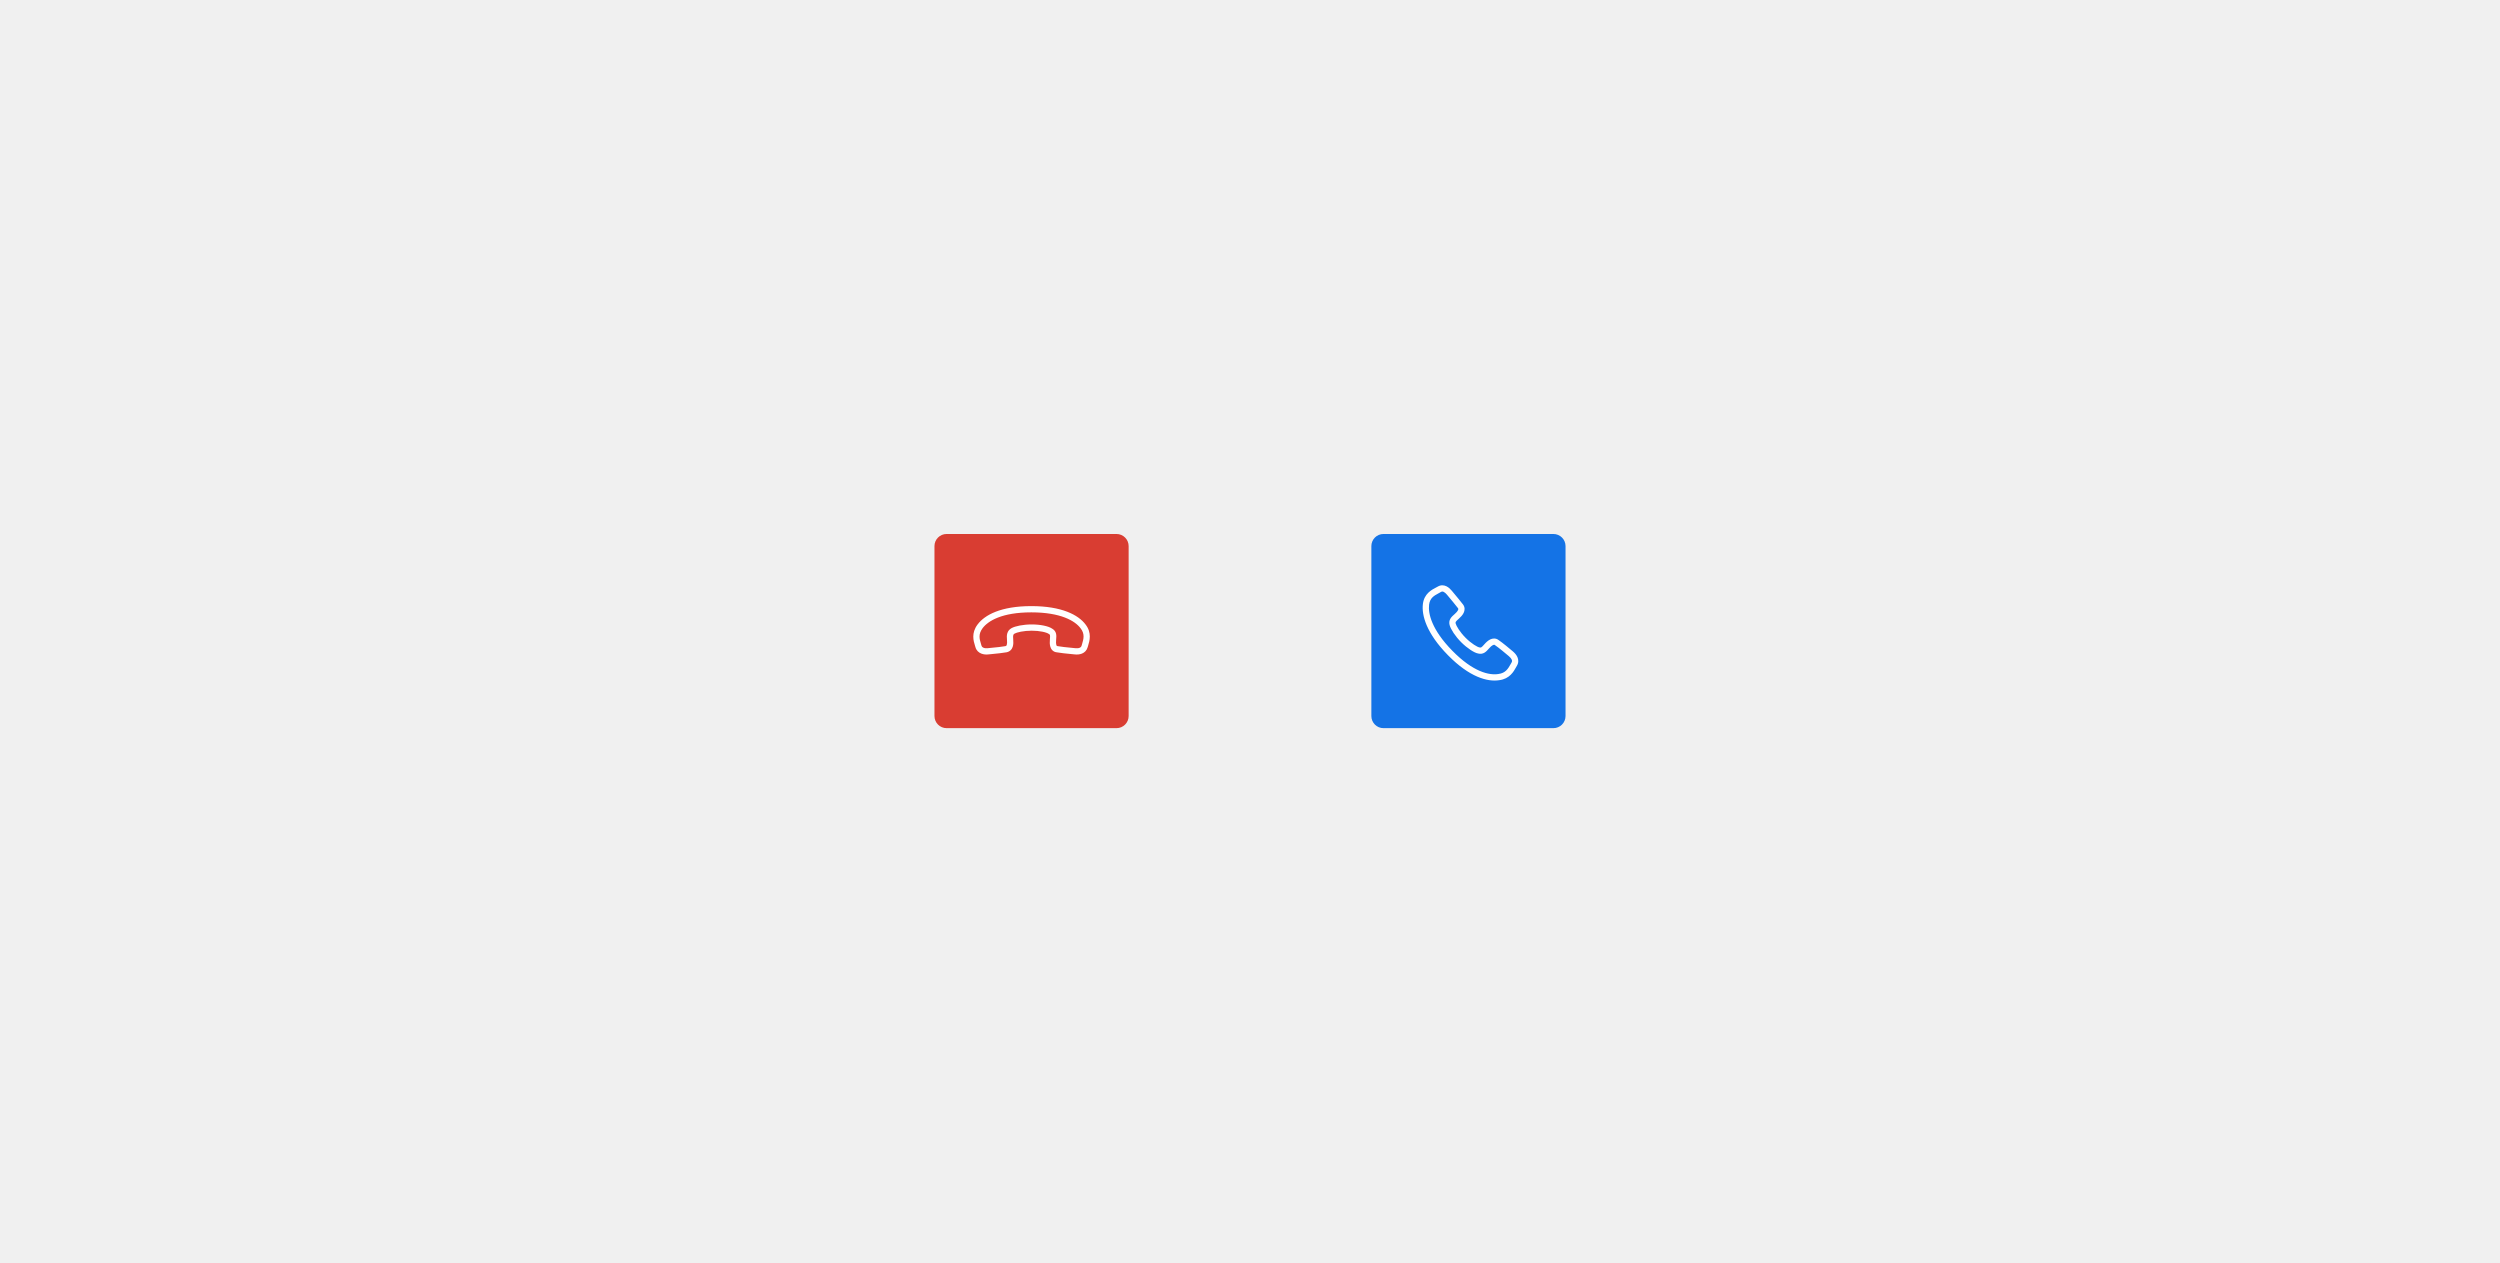
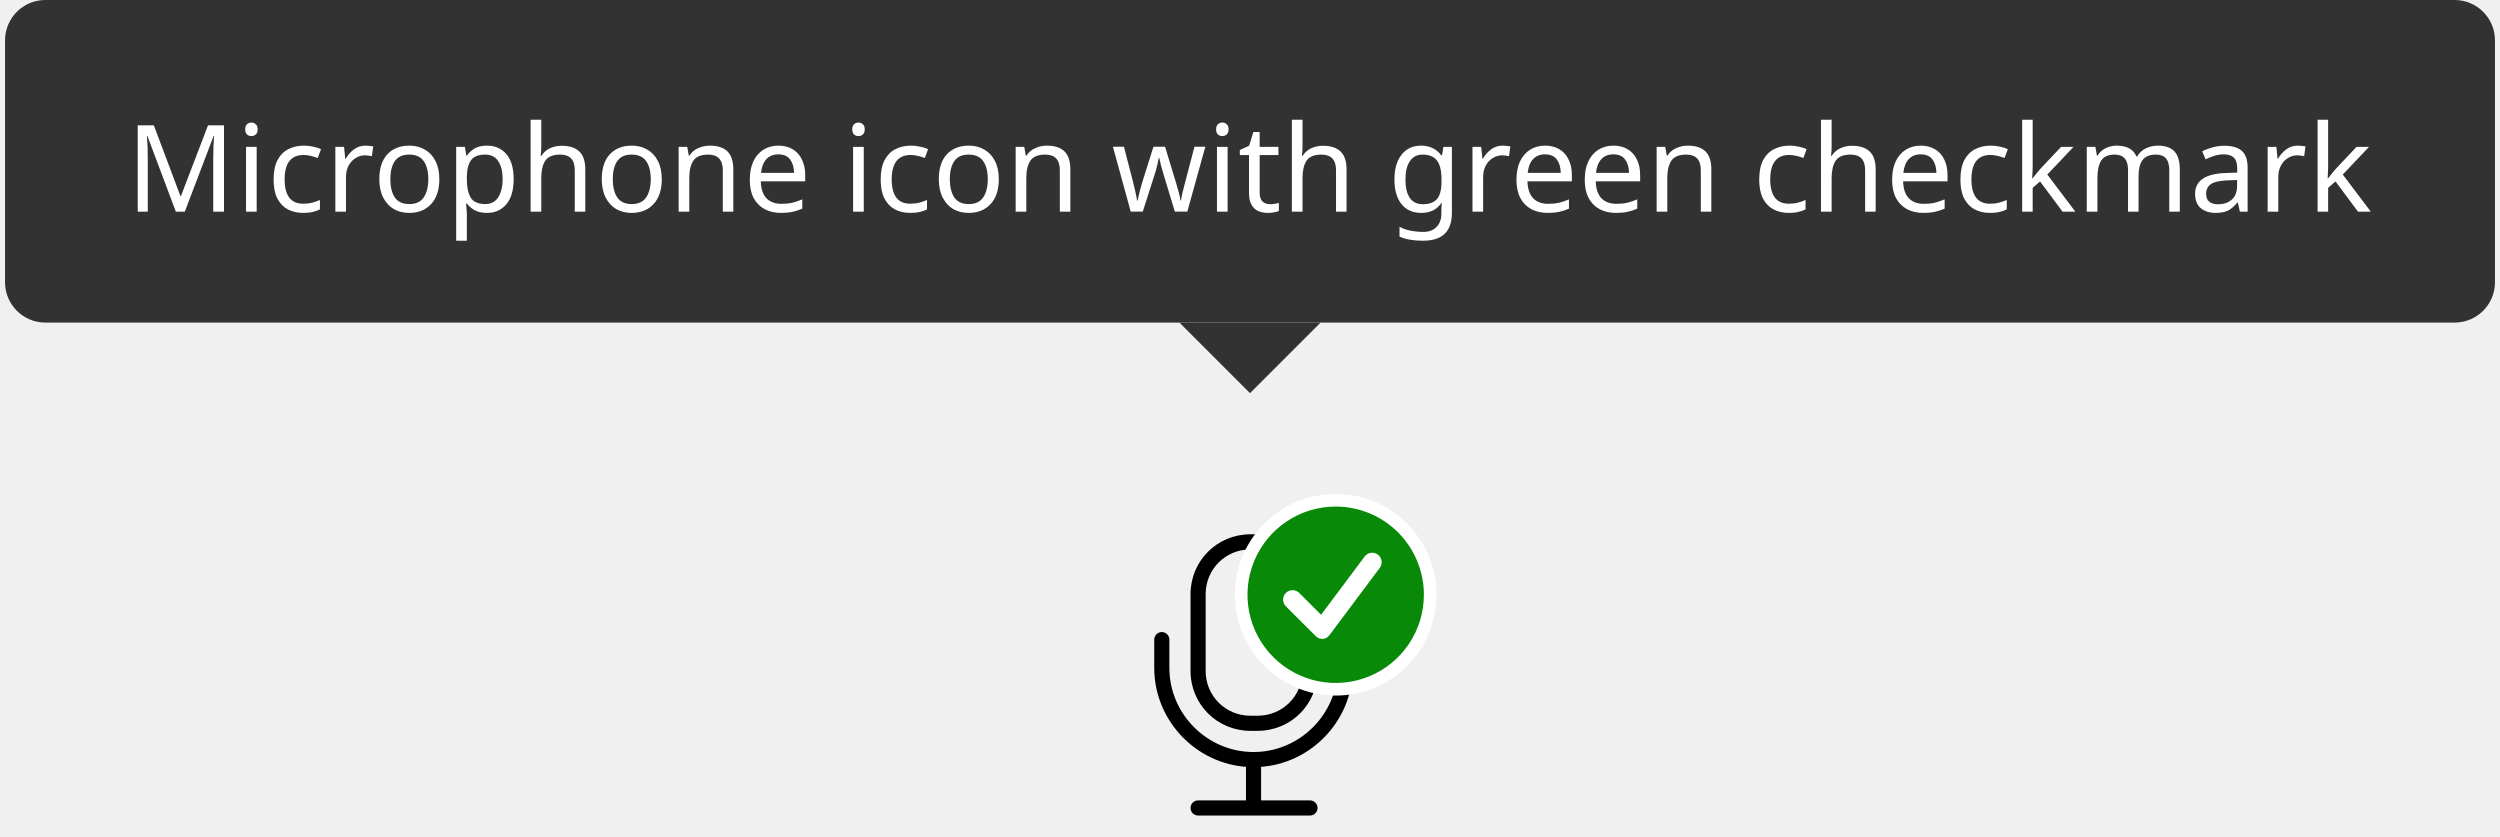
- <svg xmlns="http://www.w3.org/2000/svg" width="412" height="208" viewBox="0 0 412 208" fill="none">
-   <rect x="154" y="88" width="32" height="32" rx="2" fill="#D93D32" />
-   <path fill-rule="evenodd" clip-rule="evenodd" d="M161.109 102.907C162.274 101.353 164.937 99.886 169.966 99.886C174.985 99.886 177.718 101.347 178.887 102.902C179.976 104.285 179.554 105.653 179.322 106.407C179.295 106.496 179.27 106.576 179.251 106.647C179.101 107.196 178.737 107.535 178.315 107.708C177.915 107.873 177.477 107.887 177.118 107.847C176.976 107.831 176.767 107.811 176.521 107.787C175.774 107.714 174.692 107.608 174.144 107.501C173.885 107.471 173.656 107.372 173.47 107.204C173.284 107.035 173.173 106.824 173.106 106.618C172.978 106.222 172.988 105.757 173.023 105.366C173.059 104.968 173.063 104.783 173.035 104.666C173.025 104.624 173.013 104.603 173 104.587C172.984 104.567 172.949 104.533 172.868 104.487C172.853 104.478 172.839 104.469 172.825 104.459C172.674 104.351 172.332 104.214 171.81 104.106C171.306 104.002 170.689 103.937 170.034 103.937C169.38 103.937 168.76 104.002 168.251 104.099C167.728 104.199 167.366 104.323 167.2 104.418C167.064 104.496 167.02 104.565 166.992 104.658C166.953 104.789 166.943 104.996 166.977 105.366C167.012 105.756 167.022 106.207 166.892 106.597C166.824 106.801 166.714 107.003 166.536 107.169C166.356 107.338 166.133 107.446 165.878 107.497C165.338 107.605 164.236 107.713 163.479 107.787C163.235 107.811 163.027 107.831 162.885 107.847C162.549 107.888 162.116 107.87 161.716 107.71C161.297 107.543 160.903 107.211 160.749 106.647C160.729 106.572 160.702 106.487 160.673 106.394C160.44 105.645 160.033 104.341 161.109 102.907ZM169.966 100.916C165.107 100.916 162.827 102.332 161.932 103.525C161.187 104.519 161.429 105.323 161.652 106.066C161.684 106.171 161.715 106.274 161.743 106.376C161.795 106.567 161.915 106.681 162.098 106.754C162.297 106.834 162.548 106.851 162.761 106.824L162.768 106.823L162.768 106.823C162.942 106.804 163.181 106.781 163.451 106.754C164.202 106.681 165.193 106.584 165.676 106.487C165.765 106.469 165.808 106.44 165.832 106.418C165.858 106.393 165.889 106.351 165.915 106.271C165.974 106.095 165.984 105.825 165.951 105.459C165.916 105.074 165.906 104.698 166.005 104.365C166.114 103.995 166.344 103.721 166.689 103.524C167.004 103.344 167.5 103.194 168.058 103.087C168.63 102.979 169.315 102.907 170.034 102.907C170.753 102.907 171.44 102.978 172.018 103.098C172.565 103.21 173.071 103.377 173.401 103.605C173.73 103.798 173.948 104.057 174.037 104.426C174.112 104.738 174.081 105.103 174.049 105.459C174.016 105.824 174.025 106.114 174.086 106.301C174.114 106.387 174.144 106.425 174.161 106.441C174.174 106.452 174.2 106.472 174.274 106.48C174.29 106.481 174.307 106.484 174.323 106.487C174.807 106.584 175.798 106.681 176.549 106.754C176.819 106.781 177.058 106.804 177.232 106.823C177.491 106.852 177.739 106.832 177.923 106.756C178.085 106.689 178.201 106.582 178.257 106.376C178.283 106.28 178.312 106.183 178.341 106.084C178.567 105.32 178.817 104.474 178.075 103.535L178.067 103.525C177.175 102.334 174.828 100.916 169.966 100.916Z" fill="white" />
-   <rect x="226" y="88" width="32" height="32" rx="2" fill="#1473E6" />
-   <path fill-rule="evenodd" clip-rule="evenodd" d="M238.375 96.62C238.755 96.804 239.051 97.11 239.24 97.336C239.285 97.391 239.346 97.463 239.417 97.549C239.866 98.085 240.743 99.134 241.107 99.62C241.459 100.088 241.407 100.596 241.21 101.001C241.027 101.379 240.707 101.708 240.418 101.961C240.13 102.213 239.989 102.35 239.918 102.467C239.876 102.537 239.854 102.6 239.892 102.752C239.939 102.94 240.105 103.292 240.404 103.74C240.694 104.176 241.084 104.664 241.54 105.119C241.995 105.575 242.483 105.964 242.908 106.245C243.121 106.385 243.312 106.495 243.472 106.572C243.639 106.652 243.742 106.682 243.786 106.688C243.803 106.69 243.821 106.694 243.838 106.698C243.99 106.736 244.053 106.715 244.123 106.672C244.24 106.601 244.377 106.461 244.629 106.173C244.882 105.883 245.211 105.563 245.589 105.38C245.991 105.185 246.493 105.132 246.958 105.474C247.609 105.91 248.855 106.95 249.328 107.355C249.591 107.58 249.898 107.897 250.072 108.292C250.259 108.715 250.286 109.22 249.983 109.724C249.941 109.794 249.897 109.874 249.847 109.964C249.464 110.66 248.794 111.876 247.077 112.095C245.137 112.401 242.171 111.595 238.615 107.969C235.054 104.338 234.262 101.379 234.494 99.522C234.705 97.834 235.947 97.193 236.646 96.831C236.758 96.773 236.857 96.723 236.934 96.676C237.455 96.364 237.968 96.423 238.375 96.62ZM237.926 97.546C237.767 97.468 237.629 97.459 237.463 97.558C237.328 97.639 237.188 97.715 237.048 97.79C236.352 98.164 235.654 98.539 235.515 99.649C235.336 101.084 235.915 103.747 239.349 107.248C242.781 110.748 245.435 111.316 246.923 111.078C246.929 111.077 246.935 111.076 246.941 111.075C248.117 110.928 248.536 110.187 248.93 109.492C248.986 109.391 249.043 109.292 249.101 109.195C249.209 109.014 249.202 108.867 249.131 108.707C249.048 108.52 248.876 108.322 248.658 108.136C248.174 107.721 246.963 106.713 246.376 106.322C246.369 106.317 246.361 106.311 246.353 106.306C246.273 106.245 246.197 106.228 246.038 106.306C245.849 106.397 245.63 106.591 245.403 106.85C245.175 107.111 244.935 107.382 244.658 107.551C244.34 107.744 243.999 107.793 243.613 107.702C243.424 107.67 243.22 107.592 243.027 107.499C242.816 107.398 242.583 107.263 242.341 107.103C241.858 106.784 241.317 106.351 240.812 105.846C240.308 105.342 239.875 104.801 239.548 104.311C239.23 103.833 238.984 103.363 238.894 103.002C238.795 102.606 238.842 102.257 239.04 101.932C239.208 101.655 239.48 101.415 239.74 101.187C239.999 100.96 240.193 100.741 240.285 100.553C240.362 100.393 240.345 100.317 240.285 100.237C239.939 99.777 239.089 98.76 238.635 98.217C238.561 98.129 238.498 98.053 238.45 97.995C238.295 97.81 238.111 97.635 237.926 97.546Z" fill="white" />
+ <svg xmlns="http://www.w3.org/2000/svg" width="248" height="83" viewBox="0 0 248 83" fill="none">
+   <rect x="0.5" width="247" height="32" rx="4" fill="#323232" />
+   <path d="M17.444 21L14.624 13.488H14.576C14.6 13.736 14.62 14.072 14.636 14.496C14.652 14.912 14.66 15.348 14.66 15.804V21H13.664V12.432H15.26L17.9 19.452H17.948L20.636 12.432H22.22V21H21.152V15.732C21.152 15.316 21.16 14.904 21.176 14.496C21.2 14.088 21.22 13.756 21.236 13.5H21.188L18.332 21H17.444ZM24.947 12.156C25.107 12.156 25.247 12.212 25.367 12.324C25.495 12.428 25.559 12.596 25.559 12.828C25.559 13.06 25.495 13.232 25.367 13.344C25.247 13.448 25.107 13.5 24.947 13.5C24.771 13.5 24.623 13.448 24.503 13.344C24.383 13.232 24.323 13.06 24.323 12.828C24.323 12.596 24.383 12.428 24.503 12.324C24.623 12.212 24.771 12.156 24.947 12.156ZM25.463 14.568V21H24.407V14.568H25.463ZM30.081 21.12C29.505 21.12 28.997 21.004 28.556 20.772C28.116 20.54 27.768 20.18 27.512 19.692C27.265 19.204 27.14 18.58 27.14 17.82C27.14 17.028 27.268 16.384 27.524 15.888C27.788 15.392 28.148 15.028 28.605 14.796C29.061 14.564 29.576 14.448 30.152 14.448C30.473 14.448 30.785 14.484 31.088 14.556C31.401 14.62 31.652 14.7 31.845 14.796L31.52 15.672C31.328 15.6 31.105 15.532 30.849 15.468C30.593 15.404 30.352 15.372 30.128 15.372C28.864 15.372 28.233 16.184 28.233 17.808C28.233 18.584 28.384 19.18 28.689 19.596C29 20.004 29.46 20.208 30.069 20.208C30.413 20.208 30.721 20.172 30.992 20.1C31.265 20.028 31.512 19.94 31.736 19.836V20.772C31.52 20.884 31.28 20.968 31.017 21.024C30.761 21.088 30.448 21.12 30.081 21.12ZM36.266 14.448C36.386 14.448 36.514 14.456 36.65 14.472C36.786 14.48 36.91 14.496 37.022 14.52L36.89 15.492C36.786 15.468 36.67 15.448 36.542 15.432C36.414 15.416 36.298 15.408 36.194 15.408C35.866 15.408 35.558 15.5 35.27 15.684C34.982 15.86 34.75 16.112 34.574 16.44C34.406 16.76 34.322 17.136 34.322 17.568V21H33.266V14.568H34.13L34.25 15.744H34.298C34.498 15.392 34.762 15.088 35.09 14.832C35.426 14.576 35.818 14.448 36.266 14.448ZM43.581 17.772C43.581 18.836 43.309 19.66 42.765 20.244C42.229 20.828 41.501 21.12 40.581 21.12C40.013 21.12 39.505 20.992 39.057 20.736C38.617 20.472 38.269 20.092 38.013 19.596C37.757 19.092 37.629 18.484 37.629 17.772C37.629 16.708 37.893 15.888 38.421 15.312C38.957 14.736 39.689 14.448 40.617 14.448C41.193 14.448 41.705 14.58 42.153 14.844C42.601 15.1 42.949 15.476 43.197 15.972C43.453 16.46 43.581 17.06 43.581 17.772ZM38.721 17.772C38.721 18.532 38.869 19.136 39.165 19.584C39.469 20.024 39.949 20.244 40.605 20.244C41.253 20.244 41.729 20.024 42.033 19.584C42.337 19.136 42.489 18.532 42.489 17.772C42.489 17.012 42.337 16.416 42.033 15.984C41.729 15.552 41.249 15.336 40.593 15.336C39.937 15.336 39.461 15.552 39.165 15.984C38.869 16.416 38.721 17.012 38.721 17.772ZM48.314 14.448C49.106 14.448 49.742 14.724 50.222 15.276C50.71 15.828 50.954 16.66 50.954 17.772C50.954 18.868 50.71 19.7 50.222 20.268C49.742 20.836 49.102 21.12 48.302 21.12C47.806 21.12 47.394 21.028 47.066 20.844C46.746 20.66 46.494 20.44 46.31 20.184H46.238C46.246 20.32 46.258 20.492 46.274 20.7C46.298 20.908 46.31 21.088 46.31 21.24V23.88H45.254V14.568H46.118L46.262 15.444H46.31C46.502 15.164 46.754 14.928 47.066 14.736C47.378 14.544 47.794 14.448 48.314 14.448ZM48.122 15.336C47.466 15.336 47.002 15.52 46.73 15.888C46.458 16.256 46.318 16.816 46.31 17.568V17.772C46.31 18.564 46.438 19.176 46.694 19.608C46.958 20.032 47.442 20.244 48.146 20.244C48.53 20.244 48.85 20.14 49.106 19.932C49.362 19.716 49.55 19.42 49.67 19.044C49.798 18.668 49.862 18.24 49.862 17.76C49.862 17.024 49.718 16.436 49.43 15.996C49.15 15.556 48.714 15.336 48.122 15.336ZM53.693 11.88V14.556C53.693 14.876 53.673 15.176 53.633 15.456H53.705C53.913 15.128 54.193 14.88 54.545 14.712C54.905 14.544 55.293 14.46 55.709 14.46C56.485 14.46 57.069 14.648 57.461 15.024C57.861 15.392 58.061 15.988 58.061 16.812V21H57.017V16.884C57.017 15.852 56.537 15.336 55.577 15.336C54.857 15.336 54.361 15.54 54.089 15.948C53.825 16.348 53.693 16.924 53.693 17.676V21H52.637V11.88H53.693ZM65.647 17.772C65.647 18.836 65.375 19.66 64.831 20.244C64.295 20.828 63.567 21.12 62.647 21.12C62.079 21.12 61.571 20.992 61.123 20.736C60.683 20.472 60.335 20.092 60.079 19.596C59.823 19.092 59.695 18.484 59.695 17.772C59.695 16.708 59.959 15.888 60.487 15.312C61.023 14.736 61.755 14.448 62.683 14.448C63.259 14.448 63.771 14.58 64.219 14.844C64.667 15.1 65.015 15.476 65.263 15.972C65.519 16.46 65.647 17.06 65.647 17.772ZM60.787 17.772C60.787 18.532 60.935 19.136 61.231 19.584C61.535 20.024 62.015 20.244 62.671 20.244C63.319 20.244 63.795 20.024 64.099 19.584C64.403 19.136 64.555 18.532 64.555 17.772C64.555 17.012 64.403 16.416 64.099 15.984C63.795 15.552 63.315 15.336 62.659 15.336C62.003 15.336 61.527 15.552 61.231 15.984C60.935 16.416 60.787 17.012 60.787 17.772ZM70.417 14.448C71.185 14.448 71.765 14.636 72.157 15.012C72.549 15.388 72.745 15.988 72.745 16.812V21H71.701V16.884C71.701 15.852 71.221 15.336 70.261 15.336C69.549 15.336 69.057 15.536 68.785 15.936C68.513 16.336 68.377 16.912 68.377 17.664V21H67.321V14.568H68.173L68.329 15.444H68.389C68.597 15.108 68.885 14.86 69.253 14.7C69.621 14.532 70.009 14.448 70.417 14.448ZM77.223 14.448C77.767 14.448 78.239 14.568 78.639 14.808C79.039 15.048 79.343 15.388 79.551 15.828C79.767 16.26 79.875 16.768 79.875 17.352V17.988H75.471C75.487 18.716 75.671 19.272 76.023 19.656C76.383 20.032 76.883 20.22 77.523 20.22C77.931 20.22 78.291 20.184 78.603 20.112C78.923 20.032 79.251 19.92 79.587 19.776V20.7C79.259 20.844 78.935 20.948 78.615 21.012C78.295 21.084 77.915 21.12 77.475 21.12C76.859 21.12 76.319 20.996 75.855 20.748C75.391 20.5 75.027 20.132 74.763 19.644C74.507 19.156 74.379 18.552 74.379 17.832C74.379 17.128 74.495 16.524 74.727 16.02C74.967 15.516 75.299 15.128 75.723 14.856C76.155 14.584 76.655 14.448 77.223 14.448ZM77.211 15.312C76.707 15.312 76.307 15.476 76.011 15.804C75.723 16.124 75.551 16.572 75.495 17.148H78.771C78.763 16.604 78.635 16.164 78.387 15.828C78.139 15.484 77.747 15.312 77.211 15.312ZM85.169 12.156C85.329 12.156 85.469 12.212 85.589 12.324C85.717 12.428 85.781 12.596 85.781 12.828C85.781 13.06 85.717 13.232 85.589 13.344C85.469 13.448 85.329 13.5 85.169 13.5C84.993 13.5 84.845 13.448 84.725 13.344C84.605 13.232 84.545 13.06 84.545 12.828C84.545 12.596 84.605 12.428 84.725 12.324C84.845 12.212 84.993 12.156 85.169 12.156ZM85.685 14.568V21H84.629V14.568H85.685ZM90.303 21.12C89.727 21.12 89.219 21.004 88.779 20.772C88.339 20.54 87.991 20.18 87.735 19.692C87.487 19.204 87.363 18.58 87.363 17.82C87.363 17.028 87.491 16.384 87.747 15.888C88.011 15.392 88.371 15.028 88.827 14.796C89.283 14.564 89.799 14.448 90.375 14.448C90.695 14.448 91.007 14.484 91.311 14.556C91.623 14.62 91.875 14.7 92.067 14.796L91.743 15.672C91.551 15.6 91.327 15.532 91.071 15.468C90.815 15.404 90.575 15.372 90.351 15.372C89.087 15.372 88.455 16.184 88.455 17.808C88.455 18.584 88.607 19.18 88.911 19.596C89.223 20.004 89.683 20.208 90.291 20.208C90.635 20.208 90.943 20.172 91.215 20.1C91.487 20.028 91.735 19.94 91.959 19.836V20.772C91.743 20.884 91.503 20.968 91.239 21.024C90.983 21.088 90.671 21.12 90.303 21.12ZM99.081 17.772C99.081 18.836 98.809 19.66 98.265 20.244C97.729 20.828 97.001 21.12 96.081 21.12C95.513 21.12 95.005 20.992 94.557 20.736C94.117 20.472 93.769 20.092 93.513 19.596C93.257 19.092 93.129 18.484 93.129 17.772C93.129 16.708 93.393 15.888 93.921 15.312C94.457 14.736 95.189 14.448 96.117 14.448C96.693 14.448 97.205 14.58 97.653 14.844C98.101 15.1 98.449 15.476 98.697 15.972C98.953 16.46 99.081 17.06 99.081 17.772ZM94.221 17.772C94.221 18.532 94.369 19.136 94.665 19.584C94.969 20.024 95.449 20.244 96.105 20.244C96.753 20.244 97.229 20.024 97.533 19.584C97.837 19.136 97.989 18.532 97.989 17.772C97.989 17.012 97.837 16.416 97.533 15.984C97.229 15.552 96.749 15.336 96.093 15.336C95.437 15.336 94.961 15.552 94.665 15.984C94.369 16.416 94.221 17.012 94.221 17.772ZM103.85 14.448C104.618 14.448 105.198 14.636 105.59 15.012C105.982 15.388 106.178 15.988 106.178 16.812V21H105.134V16.884C105.134 15.852 104.654 15.336 103.694 15.336C102.982 15.336 102.49 15.536 102.218 15.936C101.946 16.336 101.81 16.912 101.81 17.664V21H100.754V14.568H101.606L101.762 15.444H101.822C102.03 15.108 102.318 14.86 102.686 14.7C103.054 14.532 103.442 14.448 103.85 14.448ZM116.546 20.988L115.442 17.364C115.338 17.036 115.246 16.716 115.166 16.404C115.086 16.092 115.03 15.844 114.998 15.66H114.95C114.918 15.844 114.866 16.092 114.794 16.404C114.722 16.716 114.63 17.04 114.518 17.376L113.366 20.988H112.166L110.402 14.556H111.494L112.382 17.988C112.47 18.332 112.554 18.68 112.634 19.032C112.714 19.384 112.77 19.676 112.802 19.908H112.85C112.874 19.772 112.91 19.604 112.958 19.404C113.006 19.204 113.058 18.996 113.114 18.78C113.17 18.556 113.226 18.356 113.282 18.18L114.422 14.556H115.574L116.678 18.18C116.758 18.46 116.842 18.76 116.93 19.08C117.018 19.4 117.078 19.672 117.11 19.896H117.158C117.182 19.696 117.234 19.42 117.314 19.068C117.402 18.716 117.494 18.356 117.59 17.988L118.49 14.556H119.57L117.782 20.988H116.546ZM121.263 12.156C121.423 12.156 121.563 12.212 121.683 12.324C121.811 12.428 121.875 12.596 121.875 12.828C121.875 13.06 121.811 13.232 121.683 13.344C121.563 13.448 121.423 13.5 121.263 13.5C121.087 13.5 120.939 13.448 120.819 13.344C120.699 13.232 120.639 13.06 120.639 12.828C120.639 12.596 120.699 12.428 120.819 12.324C120.939 12.212 121.087 12.156 121.263 12.156ZM121.779 14.568V21H120.723V14.568H121.779ZM125.965 20.256C126.125 20.256 126.289 20.244 126.457 20.22C126.625 20.196 126.761 20.164 126.865 20.124V20.928C126.753 20.984 126.593 21.028 126.385 21.06C126.177 21.1 125.977 21.12 125.785 21.12C125.449 21.12 125.137 21.064 124.849 20.952C124.569 20.832 124.341 20.628 124.165 20.34C123.989 20.052 123.901 19.648 123.901 19.128V15.384H122.989V14.88L123.913 14.46L124.333 13.092H124.957V14.568H126.817V15.384H124.957V19.104C124.957 19.496 125.049 19.788 125.233 19.98C125.425 20.164 125.669 20.256 125.965 20.256ZM129.209 11.88V14.556C129.209 14.876 129.189 15.176 129.149 15.456H129.221C129.429 15.128 129.709 14.88 130.061 14.712C130.421 14.544 130.809 14.46 131.225 14.46C132.001 14.46 132.585 14.648 132.977 15.024C133.377 15.392 133.577 15.988 133.577 16.812V21H132.533V16.884C132.533 15.852 132.053 15.336 131.093 15.336C130.373 15.336 129.877 15.54 129.605 15.948C129.341 16.348 129.209 16.924 129.209 17.676V21H128.153V11.88H129.209ZM140.968 14.448C141.392 14.448 141.772 14.528 142.108 14.688C142.452 14.848 142.744 15.092 142.984 15.42H143.044L143.188 14.568H144.028V21.108C144.028 22.028 143.792 22.72 143.32 23.184C142.856 23.648 142.132 23.88 141.148 23.88C140.204 23.88 139.432 23.744 138.832 23.472V22.5C139.464 22.836 140.256 23.004 141.208 23.004C141.76 23.004 142.192 22.84 142.504 22.512C142.824 22.192 142.984 21.752 142.984 21.192V20.94C142.984 20.844 142.988 20.708 142.996 20.532C143.004 20.348 143.012 20.22 143.02 20.148H142.972C142.54 20.796 141.876 21.12 140.98 21.12C140.148 21.12 139.496 20.828 139.024 20.244C138.56 19.66 138.328 18.844 138.328 17.796C138.328 16.772 138.56 15.96 139.024 15.36C139.496 14.752 140.144 14.448 140.968 14.448ZM141.112 15.336C140.576 15.336 140.16 15.552 139.864 15.984C139.568 16.408 139.42 17.016 139.42 17.808C139.42 18.6 139.564 19.208 139.852 19.632C140.14 20.048 140.568 20.256 141.136 20.256C141.784 20.256 142.256 20.084 142.552 19.74C142.848 19.388 142.996 18.824 142.996 18.048V17.796C142.996 16.924 142.844 16.296 142.54 15.912C142.236 15.528 141.76 15.336 141.112 15.336ZM149.071 14.448C149.191 14.448 149.319 14.456 149.455 14.472C149.591 14.48 149.715 14.496 149.827 14.52L149.695 15.492C149.591 15.468 149.475 15.448 149.347 15.432C149.219 15.416 149.103 15.408 148.999 15.408C148.671 15.408 148.363 15.5 148.075 15.684C147.787 15.86 147.555 16.112 147.379 16.44C147.211 16.76 147.127 17.136 147.127 17.568V21H146.071V14.568H146.935L147.055 15.744H147.103C147.303 15.392 147.567 15.088 147.895 14.832C148.231 14.576 148.623 14.448 149.071 14.448ZM153.277 14.448C153.821 14.448 154.293 14.568 154.693 14.808C155.093 15.048 155.397 15.388 155.605 15.828C155.821 16.26 155.929 16.768 155.929 17.352V17.988H151.525C151.541 18.716 151.725 19.272 152.077 19.656C152.437 20.032 152.937 20.22 153.577 20.22C153.985 20.22 154.345 20.184 154.657 20.112C154.977 20.032 155.305 19.92 155.641 19.776V20.7C155.313 20.844 154.989 20.948 154.669 21.012C154.349 21.084 153.969 21.12 153.529 21.12C152.913 21.12 152.373 20.996 151.909 20.748C151.445 20.5 151.081 20.132 150.817 19.644C150.561 19.156 150.433 18.552 150.433 17.832C150.433 17.128 150.549 16.524 150.781 16.02C151.021 15.516 151.353 15.128 151.777 14.856C152.209 14.584 152.709 14.448 153.277 14.448ZM153.265 15.312C152.761 15.312 152.361 15.476 152.065 15.804C151.777 16.124 151.605 16.572 151.549 17.148H154.825C154.817 16.604 154.689 16.164 154.441 15.828C154.193 15.484 153.801 15.312 153.265 15.312ZM160.051 14.448C160.595 14.448 161.067 14.568 161.467 14.808C161.867 15.048 162.171 15.388 162.379 15.828C162.595 16.26 162.703 16.768 162.703 17.352V17.988H158.299C158.315 18.716 158.499 19.272 158.851 19.656C159.211 20.032 159.711 20.22 160.351 20.22C160.759 20.22 161.119 20.184 161.431 20.112C161.751 20.032 162.079 19.92 162.415 19.776V20.7C162.087 20.844 161.763 20.948 161.443 21.012C161.123 21.084 160.743 21.12 160.303 21.12C159.687 21.12 159.147 20.996 158.683 20.748C158.219 20.5 157.855 20.132 157.591 19.644C157.335 19.156 157.207 18.552 157.207 17.832C157.207 17.128 157.323 16.524 157.555 16.02C157.795 15.516 158.127 15.128 158.551 14.856C158.983 14.584 159.483 14.448 160.051 14.448ZM160.039 15.312C159.535 15.312 159.135 15.476 158.839 15.804C158.551 16.124 158.379 16.572 158.323 17.148H161.599C161.591 16.604 161.463 16.164 161.215 15.828C160.967 15.484 160.575 15.312 160.039 15.312ZM167.436 14.448C168.204 14.448 168.784 14.636 169.176 15.012C169.568 15.388 169.764 15.988 169.764 16.812V21H168.72V16.884C168.72 15.852 168.24 15.336 167.28 15.336C166.568 15.336 166.076 15.536 165.804 15.936C165.532 16.336 165.396 16.912 165.396 17.664V21H164.34V14.568H165.192L165.348 15.444H165.408C165.616 15.108 165.904 14.86 166.272 14.7C166.64 14.532 167.028 14.448 167.436 14.448ZM177.455 21.12C176.879 21.12 176.371 21.004 175.931 20.772C175.491 20.54 175.143 20.18 174.887 19.692C174.639 19.204 174.515 18.58 174.515 17.82C174.515 17.028 174.643 16.384 174.899 15.888C175.163 15.392 175.523 15.028 175.979 14.796C176.435 14.564 176.951 14.448 177.527 14.448C177.847 14.448 178.159 14.484 178.463 14.556C178.775 14.62 179.027 14.7 179.219 14.796L178.895 15.672C178.703 15.6 178.479 15.532 178.223 15.468C177.967 15.404 177.727 15.372 177.503 15.372C176.239 15.372 175.607 16.184 175.607 17.808C175.607 18.584 175.759 19.18 176.063 19.596C176.375 20.004 176.835 20.208 177.443 20.208C177.787 20.208 178.095 20.172 178.367 20.1C178.639 20.028 178.887 19.94 179.111 19.836V20.772C178.895 20.884 178.655 20.968 178.391 21.024C178.135 21.088 177.823 21.12 177.455 21.12ZM181.697 11.88V14.556C181.697 14.876 181.677 15.176 181.637 15.456H181.709C181.917 15.128 182.197 14.88 182.549 14.712C182.909 14.544 183.297 14.46 183.713 14.46C184.489 14.46 185.073 14.648 185.465 15.024C185.865 15.392 186.065 15.988 186.065 16.812V21H185.021V16.884C185.021 15.852 184.541 15.336 183.581 15.336C182.861 15.336 182.365 15.54 182.093 15.948C181.829 16.348 181.697 16.924 181.697 17.676V21H180.641V11.88H181.697ZM190.543 14.448C191.087 14.448 191.559 14.568 191.959 14.808C192.359 15.048 192.663 15.388 192.871 15.828C193.087 16.26 193.195 16.768 193.195 17.352V17.988H188.791C188.807 18.716 188.991 19.272 189.343 19.656C189.703 20.032 190.203 20.22 190.843 20.22C191.251 20.22 191.611 20.184 191.923 20.112C192.243 20.032 192.571 19.92 192.907 19.776V20.7C192.579 20.844 192.255 20.948 191.935 21.012C191.615 21.084 191.235 21.12 190.795 21.12C190.179 21.12 189.639 20.996 189.175 20.748C188.711 20.5 188.347 20.132 188.083 19.644C187.827 19.156 187.699 18.552 187.699 17.832C187.699 17.128 187.815 16.524 188.047 16.02C188.287 15.516 188.619 15.128 189.043 14.856C189.475 14.584 189.975 14.448 190.543 14.448ZM190.531 15.312C190.027 15.312 189.627 15.476 189.331 15.804C189.043 16.124 188.871 16.572 188.815 17.148H192.091C192.083 16.604 191.955 16.164 191.707 15.828C191.459 15.484 191.067 15.312 190.531 15.312ZM197.413 21.12C196.837 21.12 196.329 21.004 195.889 20.772C195.449 20.54 195.101 20.18 194.845 19.692C194.597 19.204 194.473 18.58 194.473 17.82C194.473 17.028 194.601 16.384 194.857 15.888C195.121 15.392 195.481 15.028 195.937 14.796C196.393 14.564 196.909 14.448 197.485 14.448C197.805 14.448 198.117 14.484 198.421 14.556C198.733 14.62 198.985 14.7 199.177 14.796L198.853 15.672C198.661 15.6 198.437 15.532 198.181 15.468C197.925 15.404 197.685 15.372 197.461 15.372C196.197 15.372 195.565 16.184 195.565 17.808C195.565 18.584 195.717 19.18 196.021 19.596C196.333 20.004 196.793 20.208 197.401 20.208C197.745 20.208 198.053 20.172 198.325 20.1C198.597 20.028 198.845 19.94 199.069 19.836V20.772C198.853 20.884 198.613 20.968 198.349 21.024C198.093 21.088 197.781 21.12 197.413 21.12ZM201.642 11.88V16.644C201.642 16.772 201.634 16.94 201.618 17.148C201.61 17.356 201.602 17.536 201.594 17.688H201.642C201.69 17.624 201.762 17.532 201.858 17.412C201.954 17.292 202.05 17.172 202.146 17.052C202.25 16.924 202.338 16.82 202.41 16.74L204.462 14.568H205.698L203.094 17.316L205.878 21H204.606L202.374 18L201.642 18.636V21H200.598V11.88H201.642ZM214.064 14.448C214.792 14.448 215.336 14.636 215.696 15.012C216.056 15.388 216.236 15.988 216.236 16.812V21H215.192V16.86C215.192 15.844 214.756 15.336 213.884 15.336C213.26 15.336 212.812 15.516 212.54 15.876C212.276 16.236 212.144 16.76 212.144 17.448V21H211.1V16.86C211.1 15.844 210.66 15.336 209.78 15.336C209.132 15.336 208.684 15.536 208.436 15.936C208.188 16.336 208.064 16.912 208.064 17.664V21H207.008V14.568H207.86L208.016 15.444H208.076C208.276 15.108 208.544 14.86 208.88 14.7C209.224 14.532 209.588 14.448 209.972 14.448C210.98 14.448 211.636 14.808 211.94 15.528H212C212.216 15.16 212.508 14.888 212.876 14.712C213.244 14.536 213.64 14.448 214.064 14.448ZM220.659 14.46C221.443 14.46 222.023 14.632 222.399 14.976C222.775 15.32 222.963 15.868 222.963 16.62V21H222.195L221.991 20.088H221.943C221.663 20.44 221.367 20.7 221.055 20.868C220.743 21.036 220.319 21.12 219.783 21.12C219.199 21.12 218.715 20.968 218.331 20.664C217.947 20.352 217.755 19.868 217.755 19.212C217.755 18.572 218.007 18.08 218.511 17.736C219.015 17.384 219.791 17.192 220.839 17.16L221.931 17.124V16.74C221.931 16.204 221.815 15.832 221.583 15.624C221.351 15.416 221.023 15.312 220.599 15.312C220.263 15.312 219.943 15.364 219.639 15.468C219.335 15.564 219.051 15.676 218.787 15.804L218.463 15.012C218.743 14.86 219.075 14.732 219.459 14.628C219.843 14.516 220.243 14.46 220.659 14.46ZM221.919 17.856L220.971 17.892C220.171 17.924 219.615 18.052 219.303 18.276C218.999 18.5 218.847 18.816 218.847 19.224C218.847 19.584 218.955 19.848 219.171 20.016C219.395 20.184 219.679 20.268 220.023 20.268C220.559 20.268 221.007 20.12 221.367 19.824C221.735 19.52 221.919 19.056 221.919 18.432V17.856ZM227.95 14.448C228.07 14.448 228.198 14.456 228.334 14.472C228.47 14.48 228.594 14.496 228.706 14.52L228.574 15.492C228.47 15.468 228.354 15.448 228.226 15.432C228.098 15.416 227.982 15.408 227.878 15.408C227.55 15.408 227.242 15.5 226.954 15.684C226.666 15.86 226.434 16.112 226.258 16.44C226.09 16.76 226.006 17.136 226.006 17.568V21H224.95V14.568H225.814L225.934 15.744H225.982C226.182 15.392 226.446 15.088 226.774 14.832C227.11 14.576 227.502 14.448 227.95 14.448ZM230.951 11.88V16.644C230.951 16.772 230.943 16.94 230.927 17.148C230.919 17.356 230.911 17.536 230.903 17.688H230.951C230.999 17.624 231.071 17.532 231.167 17.412C231.263 17.292 231.359 17.172 231.455 17.052C231.559 16.924 231.647 16.82 231.719 16.74L233.771 14.568H235.007L232.403 17.316L235.187 21H233.915L231.683 18L230.951 18.636V21H229.907V11.88H230.951Z" fill="white" />
+   <path d="M117 32H131L124 39L117 32Z" fill="#323232" />
+   <g clip-path="url(#clip0_8402_499202)">
+     <path fill-rule="evenodd" clip-rule="evenodd" d="M115.25 62.7C115.664 62.7 116 63.036 116 63.45V66.25C116 70.836 119.764 74.6 124.35 74.6C128.936 74.6 132.7 70.836 132.7 66.25V63.45C132.7 63.036 133.036 62.7 133.45 62.7C133.864 62.7 134.2 63.036 134.2 63.45V66.25C134.2 71.664 129.764 76.1 124.35 76.1C118.936 76.1 114.5 71.664 114.5 66.25V63.45C114.5 63.036 114.836 62.7 115.25 62.7Z" fill="black" />
+     <path fill-rule="evenodd" clip-rule="evenodd" d="M124.05 54.5C121.564 54.5 119.6 56.464 119.6 58.95V66.55C119.6 69.036 121.564 71 124.05 71H124.75C127.236 71 129.2 69.036 129.2 66.55V58.95C129.2 56.464 127.236 54.5 124.75 54.5H124.05ZM118.1 58.95C118.1 55.636 120.736 53 124.05 53H124.75C128.064 53 130.7 55.636 130.7 58.95V66.55C130.7 69.864 128.064 72.5 124.75 72.5H124.05C120.736 72.5 118.1 69.864 118.1 66.55V58.95Z" fill="black" />
+     <path fill-rule="evenodd" clip-rule="evenodd" d="M123.6 80.15V75.35H125.1V80.15H123.6Z" fill="black" />
+     <path fill-rule="evenodd" clip-rule="evenodd" d="M118.1 80.15C118.1 79.736 118.436 79.4 118.85 79.4H129.95C130.364 79.4 130.7 79.736 130.7 80.15C130.7 80.564 130.364 80.9 129.95 80.9H118.85C118.436 80.9 118.1 80.564 118.1 80.15Z" fill="black" />
+     <circle cx="132.5" cy="59" r="10" fill="white" />
+     <path d="M132.5 50.25C130.769 50.25 129.078 50.763 127.639 51.725C126.2 52.686 125.078 54.053 124.416 55.651C123.754 57.25 123.581 59.01 123.918 60.707C124.256 62.404 125.089 63.964 126.313 65.187C127.537 66.411 129.096 67.244 130.793 67.582C132.49 67.919 134.25 67.746 135.848 67.084C137.447 66.422 138.814 65.3 139.775 63.861C140.737 62.422 141.25 60.731 141.25 59C141.25 56.679 140.328 54.454 138.687 52.813C137.046 51.172 134.821 50.25 132.5 50.25ZM136.875 56.331L131.906 62.975C131.832 63.084 131.734 63.177 131.621 63.246C131.508 63.315 131.382 63.359 131.25 63.375H131.181C131.058 63.376 130.936 63.353 130.822 63.305C130.708 63.258 130.605 63.188 130.519 63.1L127.581 60.169C127.489 60.083 127.415 59.979 127.364 59.864C127.313 59.749 127.285 59.625 127.283 59.499C127.281 59.373 127.304 59.248 127.351 59.132C127.398 59.015 127.468 58.909 127.557 58.82C127.646 58.731 127.753 58.661 127.869 58.614C127.986 58.566 128.111 58.543 128.237 58.545C128.363 58.548 128.487 58.575 128.602 58.627C128.717 58.678 128.82 58.752 128.906 58.844L131.05 60.987L135.375 55.206C135.524 55.007 135.746 54.876 135.992 54.841C136.239 54.806 136.489 54.87 136.688 55.019C136.886 55.168 137.018 55.39 137.053 55.636C137.088 55.882 137.024 56.132 136.875 56.331Z" fill="#088A08" />
+   </g>
+   <defs>
+     <clipPath id="clip0_8402_499202">
+       <rect width="34" height="34" fill="white" transform="translate(108.5 49)" />
+     </clipPath>
+   </defs>
</svg>
